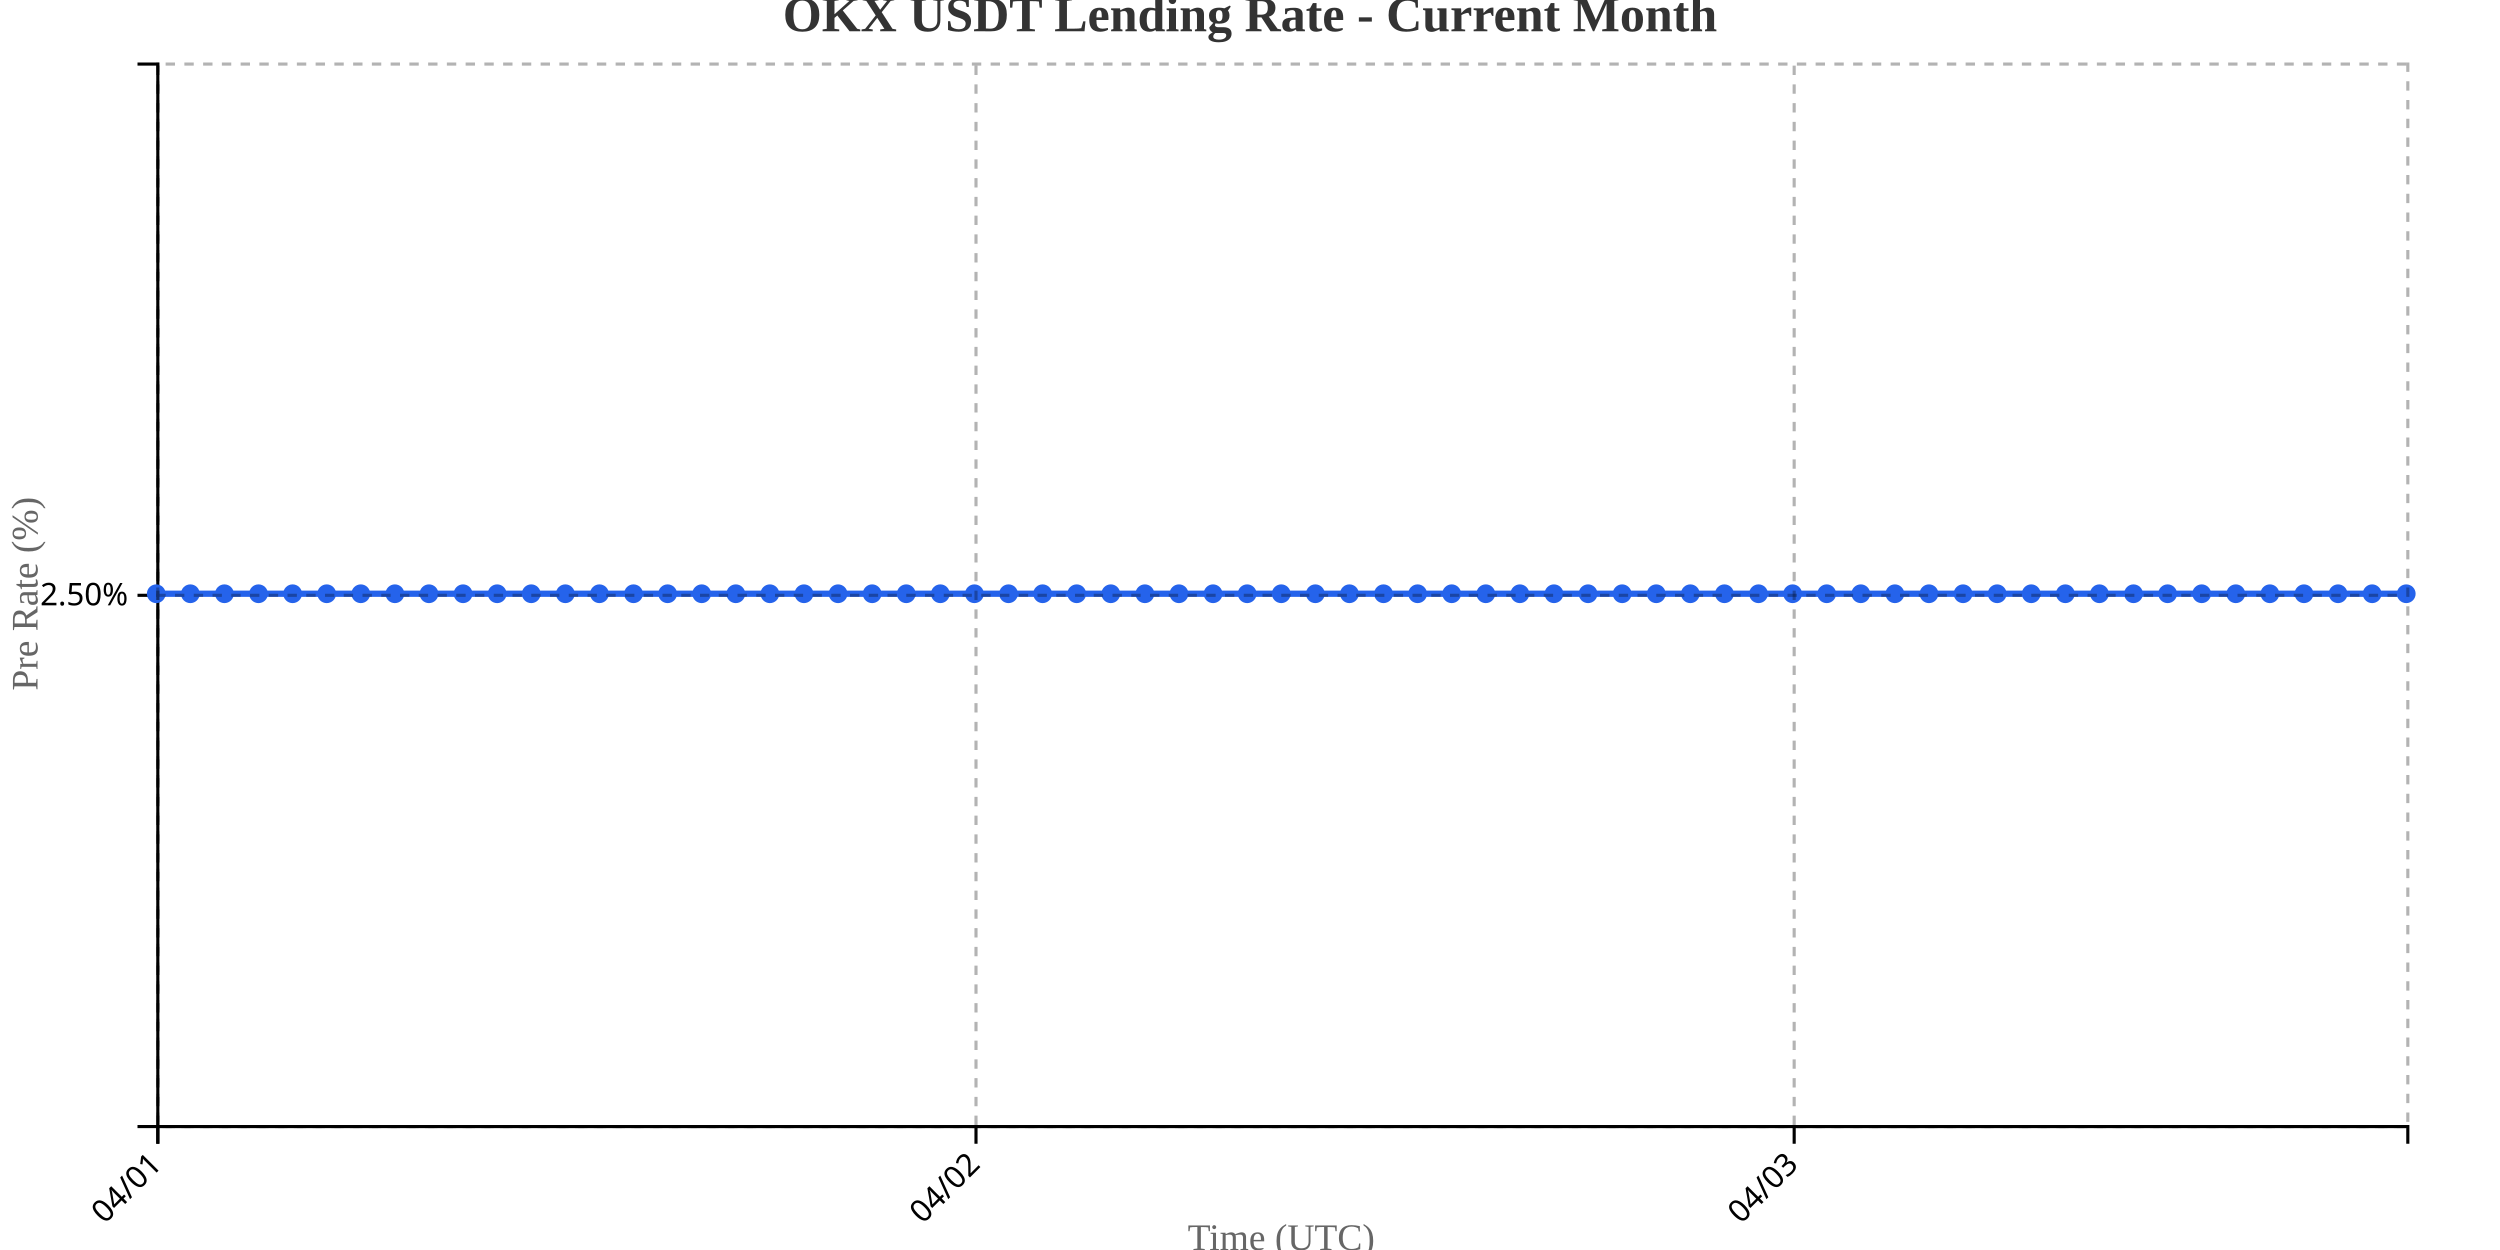
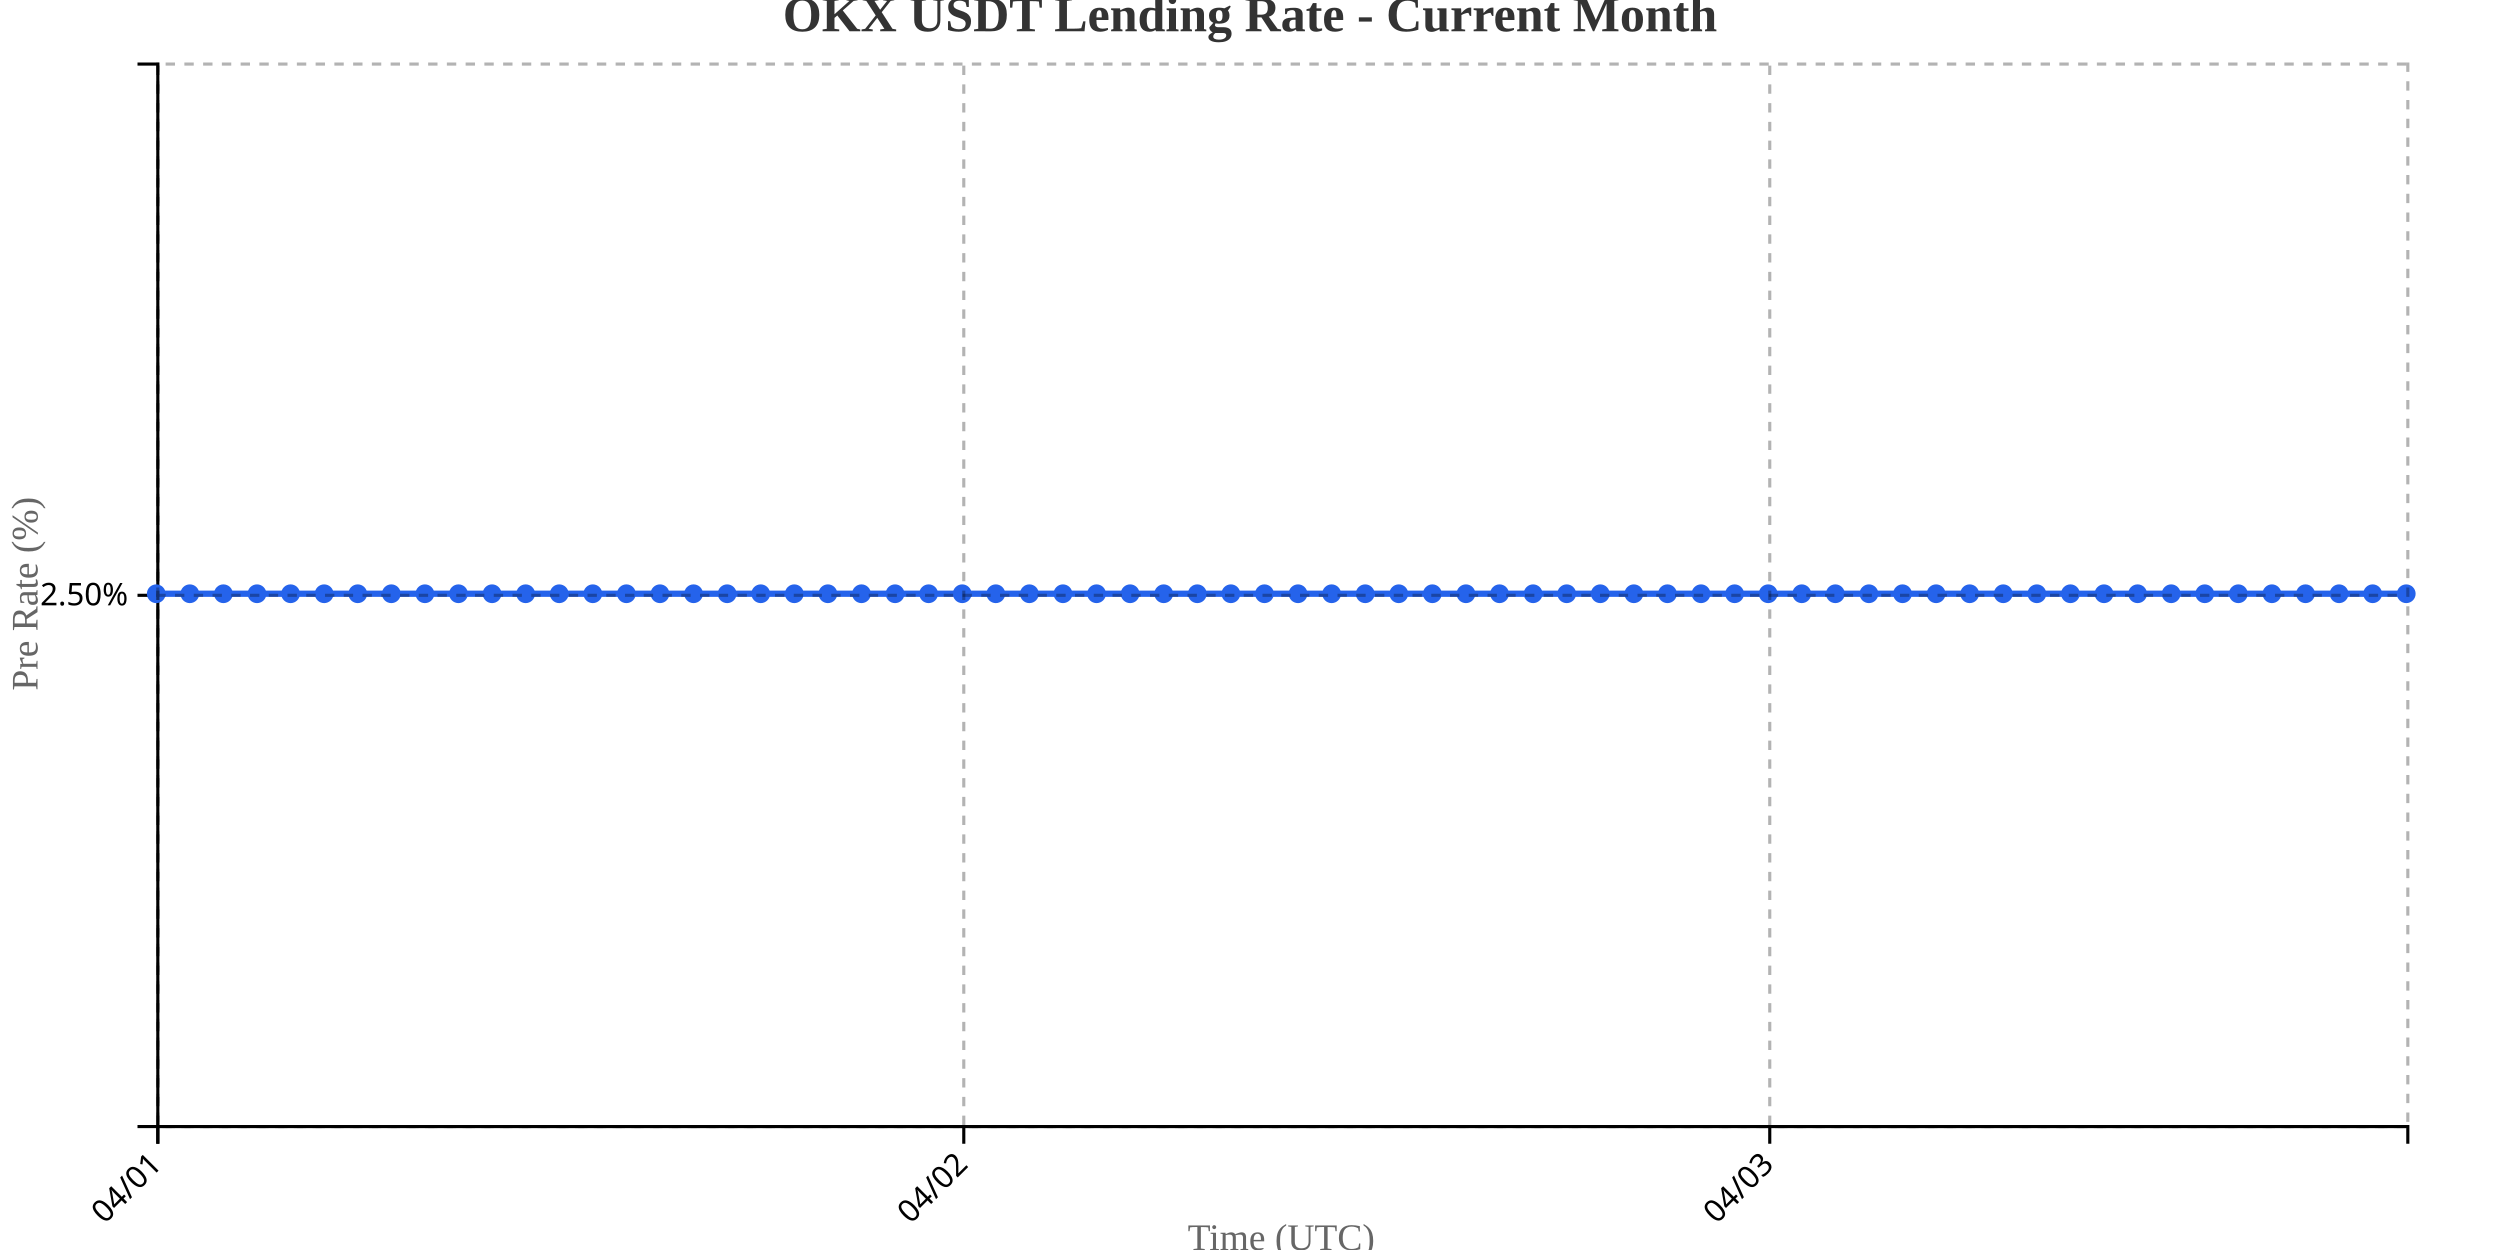
<svg xmlns="http://www.w3.org/2000/svg" width="800" height="400">
  <g transform="translate(50,20)">
    <g transform="translate(0,340)" fill="none" font-size="10" font-family="sans-serif" text-anchor="middle">
      <path class="domain" stroke="currentColor" d="M0.5,6V0.5H720.5V6" />
      <g class="tick" opacity="1" transform="translate(0.5,0)">
        <line stroke="currentColor" y2="6" />
        <text fill="currentColor" y="9" dy=".15em" style="text-anchor: end;" dx="-.8em" transform="rotate(-45)">04/01</text>
      </g>
-       <g class="tick" opacity="1" transform="translate(262.3182,0)">
+       <g class="tick" opacity="1" transform="translate(258.4104,0)">
        <line stroke="currentColor" y2="6" />
        <text fill="currentColor" y="9" dy=".15em" style="text-anchor: end;" dx="-.8em" transform="rotate(-45)">04/02</text>
      </g>
-       <g class="tick" opacity="1" transform="translate(524.1364,0)">
+       <g class="tick" opacity="1" transform="translate(516.3209,0)">
        <line stroke="currentColor" y2="6" />
        <text fill="currentColor" y="9" dy=".15em" style="text-anchor: end;" dx="-.8em" transform="rotate(-45)">04/03</text>
      </g>
    </g>
    <g fill="none" font-size="10" font-family="sans-serif" text-anchor="end">
      <path class="domain" stroke="currentColor" d="M-6,340.5H0.5V0.5H-6" />
      <g class="tick" opacity="1" transform="translate(0,170.5)">
        <line stroke="currentColor" x2="-6" />
        <text fill="currentColor" x="-9" dy="0.32em">2.50%</text>
      </g>
    </g>
    <text transform="rotate(-90)" y="-50" x="-170" dy="1em" style="text-anchor: middle; font-size: 12px; fill: #666;">Pre Rate (%)</text>
    <text transform="translate(360, 380)" style="text-anchor: middle; font-size: 12px; fill: #666;">Time (UTC)</text>
-     <path fill="none" stroke="#2563eb" stroke-width="2" d="M0,170C3.636,170,7.273,170,10.909,170C14.545,170,18.182,170,21.818,170C25.455,170,29.091,170,32.727,170C36.364,170,40,170,43.636,170C47.273,170,50.909,170,54.545,170C58.182,170,61.818,170,65.455,170C69.091,170,72.727,170,76.364,170C80,170,83.636,170,87.273,170C90.909,170,94.545,170,98.182,170C101.818,170,105.455,170,109.091,170C112.727,170,116.364,170,120,170C123.636,170,127.273,170,130.909,170C134.545,170,138.182,170,141.818,170C145.455,170,149.091,170,152.727,170C156.364,170,160,170,163.636,170C167.273,170,170.909,170,174.545,170C178.182,170,181.818,170,185.455,170C189.091,170,192.727,170,196.364,170C200,170,203.636,170,207.273,170C210.909,170,214.545,170,218.182,170C221.818,170,225.455,170,229.091,170C232.727,170,236.364,170,240,170C243.636,170,247.273,170,250.909,170C254.545,170,258.182,170,261.818,170C265.455,170,269.091,170,272.727,170C276.364,170,280,170,283.636,170C287.273,170,290.909,170,294.545,170C298.182,170,301.818,170,305.455,170C309.091,170,312.727,170,316.364,170C320,170,323.636,170,327.273,170C330.909,170,334.545,170,338.182,170C341.818,170,345.455,170,349.091,170C352.727,170,356.364,170,360,170C363.636,170,367.273,170,370.909,170C374.545,170,378.182,170,381.818,170C385.455,170,389.091,170,392.727,170C396.364,170,400,170,403.636,170C407.273,170,410.909,170,414.545,170C418.182,170,421.818,170,425.455,170C429.091,170,432.727,170,436.364,170C440,170,443.636,170,447.273,170C450.909,170,454.545,170,458.182,170C461.818,170,465.455,170,469.091,170C472.727,170,476.364,170,480,170C483.636,170,487.273,170,490.909,170C494.545,170,498.182,170,501.818,170C505.455,170,509.091,170,512.727,170C516.364,170,520,170,523.636,170C527.273,170,530.909,170,534.545,170C538.182,170,541.818,170,545.455,170C549.091,170,552.727,170,556.364,170C560,170,563.636,170,567.273,170C570.909,170,574.545,170,578.182,170C581.818,170,585.455,170,589.091,170C592.727,170,596.364,170,600,170C603.636,170,607.273,170,610.909,170C614.545,170,618.182,170,621.818,170C625.455,170,629.091,170,632.727,170C636.364,170,640,170,643.636,170C647.273,170,650.909,170,654.545,170C658.182,170,661.818,170,665.455,170C669.091,170,672.727,170,676.364,170C680,170,683.636,170,687.273,170C690.909,170,694.545,170,698.182,170C701.818,170,705.455,170,709.091,170C712.727,170,716.364,170,720,170" />
+     <path fill="none" stroke="#2563eb" stroke-width="2" d="M0,170C3.582,170,7.164,170,10.746,170C14.328,170,17.91,170,21.493,170C25.075,170,28.657,170,32.239,170C35.821,170,39.403,170,42.985,170C46.567,170,50.149,170,53.731,170C57.313,170,60.896,170,64.478,170C68.06,170,71.642,170,75.224,170C78.806,170,82.388,170,85.97,170C89.552,170,93.134,170,96.716,170C100.299,170,103.881,170,107.463,170C111.045,170,114.627,170,118.209,170C121.791,170,125.373,170,128.955,170C132.537,170,136.119,170,139.701,170C143.284,170,146.866,170,150.448,170C154.03,170,157.612,170,161.194,170C164.776,170,168.358,170,171.94,170C175.522,170,179.104,170,182.687,170C186.269,170,189.851,170,193.433,170C197.015,170,200.597,170,204.179,170C207.761,170,211.343,170,214.925,170C218.507,170,222.09,170,225.672,170C229.254,170,232.836,170,236.418,170C240,170,243.582,170,247.164,170C250.746,170,254.328,170,257.91,170C261.493,170,265.075,170,268.657,170C272.239,170,275.821,170,279.403,170C282.985,170,286.567,170,290.149,170C293.731,170,297.313,170,300.896,170C304.478,170,308.06,170,311.642,170C315.224,170,318.806,170,322.388,170C325.97,170,329.552,170,333.134,170C336.716,170,340.299,170,343.881,170C347.463,170,351.045,170,354.627,170C358.209,170,361.791,170,365.373,170C368.955,170,372.537,170,376.119,170C379.701,170,383.284,170,386.866,170C390.448,170,394.03,170,397.612,170C401.194,170,404.776,170,408.358,170C411.94,170,415.522,170,419.104,170C422.687,170,426.269,170,429.851,170C433.433,170,437.015,170,440.597,170C444.179,170,447.761,170,451.343,170C454.925,170,458.507,170,462.09,170C465.672,170,469.254,170,472.836,170C476.418,170,480,170,483.582,170C487.164,170,490.746,170,494.328,170C497.91,170,501.493,170,505.075,170C508.657,170,512.239,170,515.821,170C519.403,170,522.985,170,526.567,170C530.149,170,533.731,170,537.313,170C540.896,170,544.478,170,548.06,170C551.642,170,555.224,170,558.806,170C562.388,170,565.97,170,569.552,170C573.134,170,576.716,170,580.299,170C583.881,170,587.463,170,591.045,170C594.627,170,598.209,170,601.791,170C605.373,170,608.955,170,612.537,170C616.119,170,619.701,170,623.284,170C626.866,170,630.448,170,634.03,170C637.612,170,641.194,170,644.776,170C648.358,170,651.94,170,655.522,170C659.104,170,662.687,170,666.269,170C669.851,170,673.433,170,677.015,170C680.597,170,684.179,170,687.761,170C691.343,170,694.925,170,698.507,170C702.09,170,705.672,170,709.254,170C712.836,170,716.418,170,720,170" />
    <circle class="dot" cx="0" cy="170" r="3" fill="#2563eb" />
-     <circle class="dot" cx="10.909" cy="170" r="3" fill="#2563eb" />
-     <circle class="dot" cx="21.818" cy="170" r="3" fill="#2563eb" />
-     <circle class="dot" cx="32.727" cy="170" r="3" fill="#2563eb" />
-     <circle class="dot" cx="43.636" cy="170" r="3" fill="#2563eb" />
-     <circle class="dot" cx="54.545" cy="170" r="3" fill="#2563eb" />
-     <circle class="dot" cx="65.455" cy="170" r="3" fill="#2563eb" />
-     <circle class="dot" cx="76.364" cy="170" r="3" fill="#2563eb" />
-     <circle class="dot" cx="87.273" cy="170" r="3" fill="#2563eb" />
-     <circle class="dot" cx="98.182" cy="170" r="3" fill="#2563eb" />
-     <circle class="dot" cx="109.091" cy="170" r="3" fill="#2563eb" />
-     <circle class="dot" cx="120" cy="170" r="3" fill="#2563eb" />
-     <circle class="dot" cx="130.909" cy="170" r="3" fill="#2563eb" />
-     <circle class="dot" cx="141.818" cy="170" r="3" fill="#2563eb" />
-     <circle class="dot" cx="152.727" cy="170" r="3" fill="#2563eb" />
-     <circle class="dot" cx="163.636" cy="170" r="3" fill="#2563eb" />
-     <circle class="dot" cx="174.545" cy="170" r="3" fill="#2563eb" />
-     <circle class="dot" cx="185.455" cy="170" r="3" fill="#2563eb" />
-     <circle class="dot" cx="196.364" cy="170" r="3" fill="#2563eb" />
-     <circle class="dot" cx="207.273" cy="170" r="3" fill="#2563eb" />
-     <circle class="dot" cx="218.182" cy="170" r="3" fill="#2563eb" />
-     <circle class="dot" cx="229.091" cy="170" r="3" fill="#2563eb" />
-     <circle class="dot" cx="240" cy="170" r="3" fill="#2563eb" />
-     <circle class="dot" cx="250.909" cy="170" r="3" fill="#2563eb" />
-     <circle class="dot" cx="261.818" cy="170" r="3" fill="#2563eb" />
-     <circle class="dot" cx="272.727" cy="170" r="3" fill="#2563eb" />
-     <circle class="dot" cx="283.636" cy="170" r="3" fill="#2563eb" />
-     <circle class="dot" cx="294.545" cy="170" r="3" fill="#2563eb" />
-     <circle class="dot" cx="305.455" cy="170" r="3" fill="#2563eb" />
-     <circle class="dot" cx="316.364" cy="170" r="3" fill="#2563eb" />
-     <circle class="dot" cx="327.273" cy="170" r="3" fill="#2563eb" />
-     <circle class="dot" cx="338.182" cy="170" r="3" fill="#2563eb" />
-     <circle class="dot" cx="349.091" cy="170" r="3" fill="#2563eb" />
-     <circle class="dot" cx="360" cy="170" r="3" fill="#2563eb" />
-     <circle class="dot" cx="370.909" cy="170" r="3" fill="#2563eb" />
-     <circle class="dot" cx="381.818" cy="170" r="3" fill="#2563eb" />
-     <circle class="dot" cx="392.727" cy="170" r="3" fill="#2563eb" />
-     <circle class="dot" cx="403.636" cy="170" r="3" fill="#2563eb" />
-     <circle class="dot" cx="414.545" cy="170" r="3" fill="#2563eb" />
-     <circle class="dot" cx="425.455" cy="170" r="3" fill="#2563eb" />
-     <circle class="dot" cx="436.364" cy="170" r="3" fill="#2563eb" />
-     <circle class="dot" cx="447.273" cy="170" r="3" fill="#2563eb" />
-     <circle class="dot" cx="458.182" cy="170" r="3" fill="#2563eb" />
-     <circle class="dot" cx="469.091" cy="170" r="3" fill="#2563eb" />
-     <circle class="dot" cx="480" cy="170" r="3" fill="#2563eb" />
-     <circle class="dot" cx="490.909" cy="170" r="3" fill="#2563eb" />
-     <circle class="dot" cx="501.818" cy="170" r="3" fill="#2563eb" />
-     <circle class="dot" cx="512.727" cy="170" r="3" fill="#2563eb" />
-     <circle class="dot" cx="523.636" cy="170" r="3" fill="#2563eb" />
-     <circle class="dot" cx="534.545" cy="170" r="3" fill="#2563eb" />
-     <circle class="dot" cx="545.455" cy="170" r="3" fill="#2563eb" />
-     <circle class="dot" cx="556.364" cy="170" r="3" fill="#2563eb" />
-     <circle class="dot" cx="567.273" cy="170" r="3" fill="#2563eb" />
-     <circle class="dot" cx="578.182" cy="170" r="3" fill="#2563eb" />
-     <circle class="dot" cx="589.091" cy="170" r="3" fill="#2563eb" />
-     <circle class="dot" cx="600" cy="170" r="3" fill="#2563eb" />
-     <circle class="dot" cx="610.909" cy="170" r="3" fill="#2563eb" />
-     <circle class="dot" cx="621.818" cy="170" r="3" fill="#2563eb" />
-     <circle class="dot" cx="632.727" cy="170" r="3" fill="#2563eb" />
-     <circle class="dot" cx="643.636" cy="170" r="3" fill="#2563eb" />
-     <circle class="dot" cx="654.545" cy="170" r="3" fill="#2563eb" />
-     <circle class="dot" cx="665.455" cy="170" r="3" fill="#2563eb" />
-     <circle class="dot" cx="676.364" cy="170" r="3" fill="#2563eb" />
-     <circle class="dot" cx="687.273" cy="170" r="3" fill="#2563eb" />
-     <circle class="dot" cx="698.182" cy="170" r="3" fill="#2563eb" />
-     <circle class="dot" cx="709.091" cy="170" r="3" fill="#2563eb" />
+     <circle class="dot" cx="10.746" cy="170" r="3" fill="#2563eb" />
+     <circle class="dot" cx="21.493" cy="170" r="3" fill="#2563eb" />
+     <circle class="dot" cx="32.239" cy="170" r="3" fill="#2563eb" />
+     <circle class="dot" cx="42.985" cy="170" r="3" fill="#2563eb" />
+     <circle class="dot" cx="53.731" cy="170" r="3" fill="#2563eb" />
+     <circle class="dot" cx="64.478" cy="170" r="3" fill="#2563eb" />
+     <circle class="dot" cx="75.224" cy="170" r="3" fill="#2563eb" />
+     <circle class="dot" cx="85.97" cy="170" r="3" fill="#2563eb" />
+     <circle class="dot" cx="96.716" cy="170" r="3" fill="#2563eb" />
+     <circle class="dot" cx="107.463" cy="170" r="3" fill="#2563eb" />
+     <circle class="dot" cx="118.209" cy="170" r="3" fill="#2563eb" />
+     <circle class="dot" cx="128.955" cy="170" r="3" fill="#2563eb" />
+     <circle class="dot" cx="139.701" cy="170" r="3" fill="#2563eb" />
+     <circle class="dot" cx="150.448" cy="170" r="3" fill="#2563eb" />
+     <circle class="dot" cx="161.194" cy="170" r="3" fill="#2563eb" />
+     <circle class="dot" cx="171.94" cy="170" r="3" fill="#2563eb" />
+     <circle class="dot" cx="182.687" cy="170" r="3" fill="#2563eb" />
+     <circle class="dot" cx="193.433" cy="170" r="3" fill="#2563eb" />
+     <circle class="dot" cx="204.179" cy="170" r="3" fill="#2563eb" />
+     <circle class="dot" cx="214.925" cy="170" r="3" fill="#2563eb" />
+     <circle class="dot" cx="225.672" cy="170" r="3" fill="#2563eb" />
+     <circle class="dot" cx="236.418" cy="170" r="3" fill="#2563eb" />
+     <circle class="dot" cx="247.164" cy="170" r="3" fill="#2563eb" />
+     <circle class="dot" cx="257.91" cy="170" r="3" fill="#2563eb" />
+     <circle class="dot" cx="268.657" cy="170" r="3" fill="#2563eb" />
+     <circle class="dot" cx="279.403" cy="170" r="3" fill="#2563eb" />
+     <circle class="dot" cx="290.149" cy="170" r="3" fill="#2563eb" />
+     <circle class="dot" cx="300.896" cy="170" r="3" fill="#2563eb" />
+     <circle class="dot" cx="311.642" cy="170" r="3" fill="#2563eb" />
+     <circle class="dot" cx="322.388" cy="170" r="3" fill="#2563eb" />
+     <circle class="dot" cx="333.134" cy="170" r="3" fill="#2563eb" />
+     <circle class="dot" cx="343.881" cy="170" r="3" fill="#2563eb" />
+     <circle class="dot" cx="354.627" cy="170" r="3" fill="#2563eb" />
+     <circle class="dot" cx="365.373" cy="170" r="3" fill="#2563eb" />
+     <circle class="dot" cx="376.119" cy="170" r="3" fill="#2563eb" />
+     <circle class="dot" cx="386.866" cy="170" r="3" fill="#2563eb" />
+     <circle class="dot" cx="397.612" cy="170" r="3" fill="#2563eb" />
+     <circle class="dot" cx="408.358" cy="170" r="3" fill="#2563eb" />
+     <circle class="dot" cx="419.104" cy="170" r="3" fill="#2563eb" />
+     <circle class="dot" cx="429.851" cy="170" r="3" fill="#2563eb" />
+     <circle class="dot" cx="440.597" cy="170" r="3" fill="#2563eb" />
+     <circle class="dot" cx="451.343" cy="170" r="3" fill="#2563eb" />
+     <circle class="dot" cx="462.09" cy="170" r="3" fill="#2563eb" />
+     <circle class="dot" cx="472.836" cy="170" r="3" fill="#2563eb" />
+     <circle class="dot" cx="483.582" cy="170" r="3" fill="#2563eb" />
+     <circle class="dot" cx="494.328" cy="170" r="3" fill="#2563eb" />
+     <circle class="dot" cx="505.075" cy="170" r="3" fill="#2563eb" />
+     <circle class="dot" cx="515.821" cy="170" r="3" fill="#2563eb" />
+     <circle class="dot" cx="526.567" cy="170" r="3" fill="#2563eb" />
+     <circle class="dot" cx="537.313" cy="170" r="3" fill="#2563eb" />
+     <circle class="dot" cx="548.06" cy="170" r="3" fill="#2563eb" />
+     <circle class="dot" cx="558.806" cy="170" r="3" fill="#2563eb" />
+     <circle class="dot" cx="569.552" cy="170" r="3" fill="#2563eb" />
+     <circle class="dot" cx="580.299" cy="170" r="3" fill="#2563eb" />
+     <circle class="dot" cx="591.045" cy="170" r="3" fill="#2563eb" />
+     <circle class="dot" cx="601.791" cy="170" r="3" fill="#2563eb" />
+     <circle class="dot" cx="612.537" cy="170" r="3" fill="#2563eb" />
+     <circle class="dot" cx="623.284" cy="170" r="3" fill="#2563eb" />
+     <circle class="dot" cx="634.03" cy="170" r="3" fill="#2563eb" />
+     <circle class="dot" cx="644.776" cy="170" r="3" fill="#2563eb" />
+     <circle class="dot" cx="655.522" cy="170" r="3" fill="#2563eb" />
+     <circle class="dot" cx="666.269" cy="170" r="3" fill="#2563eb" />
+     <circle class="dot" cx="677.015" cy="170" r="3" fill="#2563eb" />
+     <circle class="dot" cx="687.761" cy="170" r="3" fill="#2563eb" />
+     <circle class="dot" cx="698.507" cy="170" r="3" fill="#2563eb" />
+     <circle class="dot" cx="709.254" cy="170" r="3" fill="#2563eb" />
    <circle class="dot" cx="720" cy="170" r="3" fill="#2563eb" />
    <g class="grid" transform="translate(0,340)" fill="none" font-size="10" font-family="sans-serif" text-anchor="middle" style="stroke-dasharray: 3,3; opacity: 0.3;">
      <path class="domain" stroke="currentColor" d="M0.5,-340V0.5H720.5V-340" />
      <g class="tick" opacity="1" transform="translate(0.5,0)">
        <line stroke="currentColor" y2="-340" />
        <text fill="currentColor" y="3" dy="0.71em" />
      </g>
-       <g class="tick" opacity="1" transform="translate(262.3182,0)">
+       <g class="tick" opacity="1" transform="translate(258.4104,0)">
        <line stroke="currentColor" y2="-340" />
        <text fill="currentColor" y="3" dy="0.71em" />
      </g>
-       <g class="tick" opacity="1" transform="translate(524.1364,0)">
+       <g class="tick" opacity="1" transform="translate(516.3209,0)">
        <line stroke="currentColor" y2="-340" />
        <text fill="currentColor" y="3" dy="0.71em" />
      </g>
    </g>
    <g class="grid" fill="none" font-size="10" font-family="sans-serif" text-anchor="end" style="stroke-dasharray: 3,3; opacity: 0.3;">
      <path class="domain" stroke="currentColor" d="M720,340.5H0.5V0.5H720" />
      <g class="tick" opacity="1" transform="translate(0,170.5)">
        <line stroke="currentColor" x2="720" />
        <text fill="currentColor" x="-3" dy="0.32em" />
      </g>
    </g>
  </g>
  <text x="400" y="10" text-anchor="middle" style="font-size: 16px; font-weight: bold; fill: #333;">OKX USDT Lending Rate - Current Month</text>
</svg>
